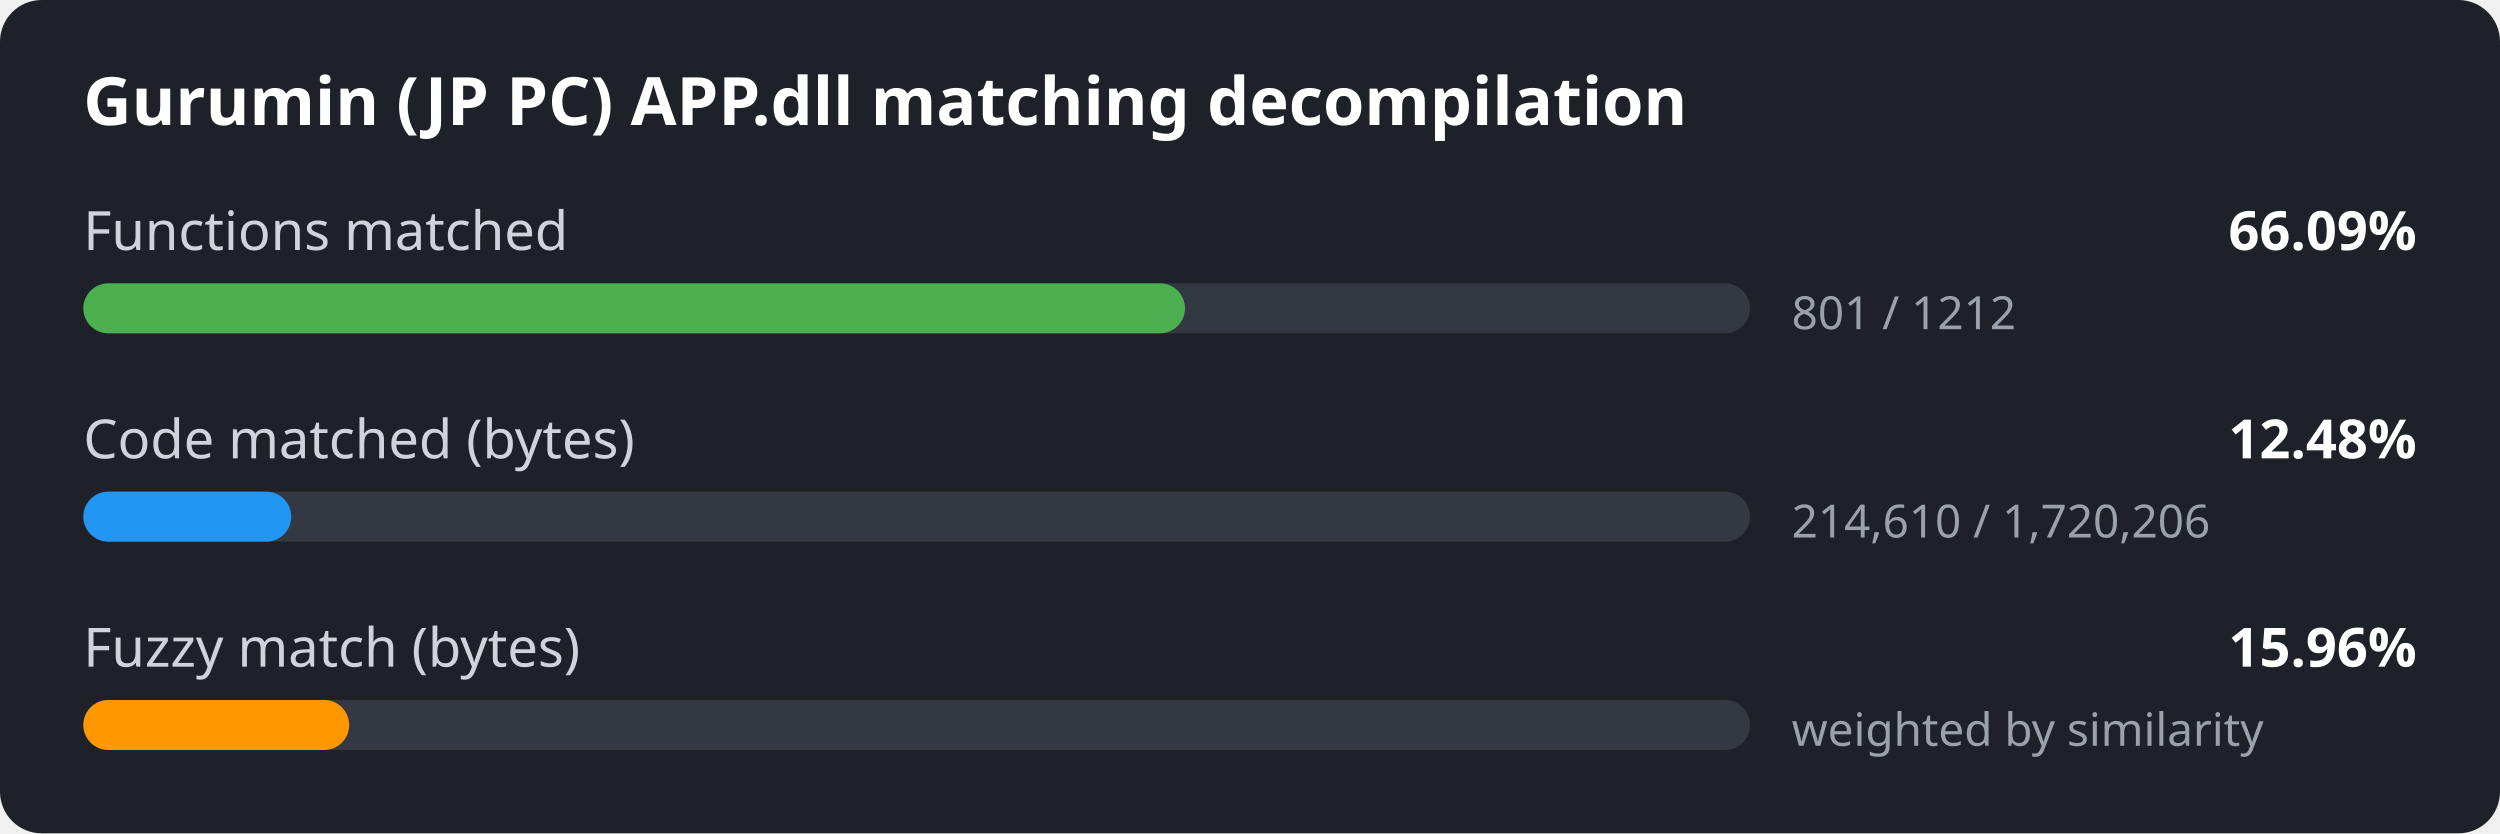
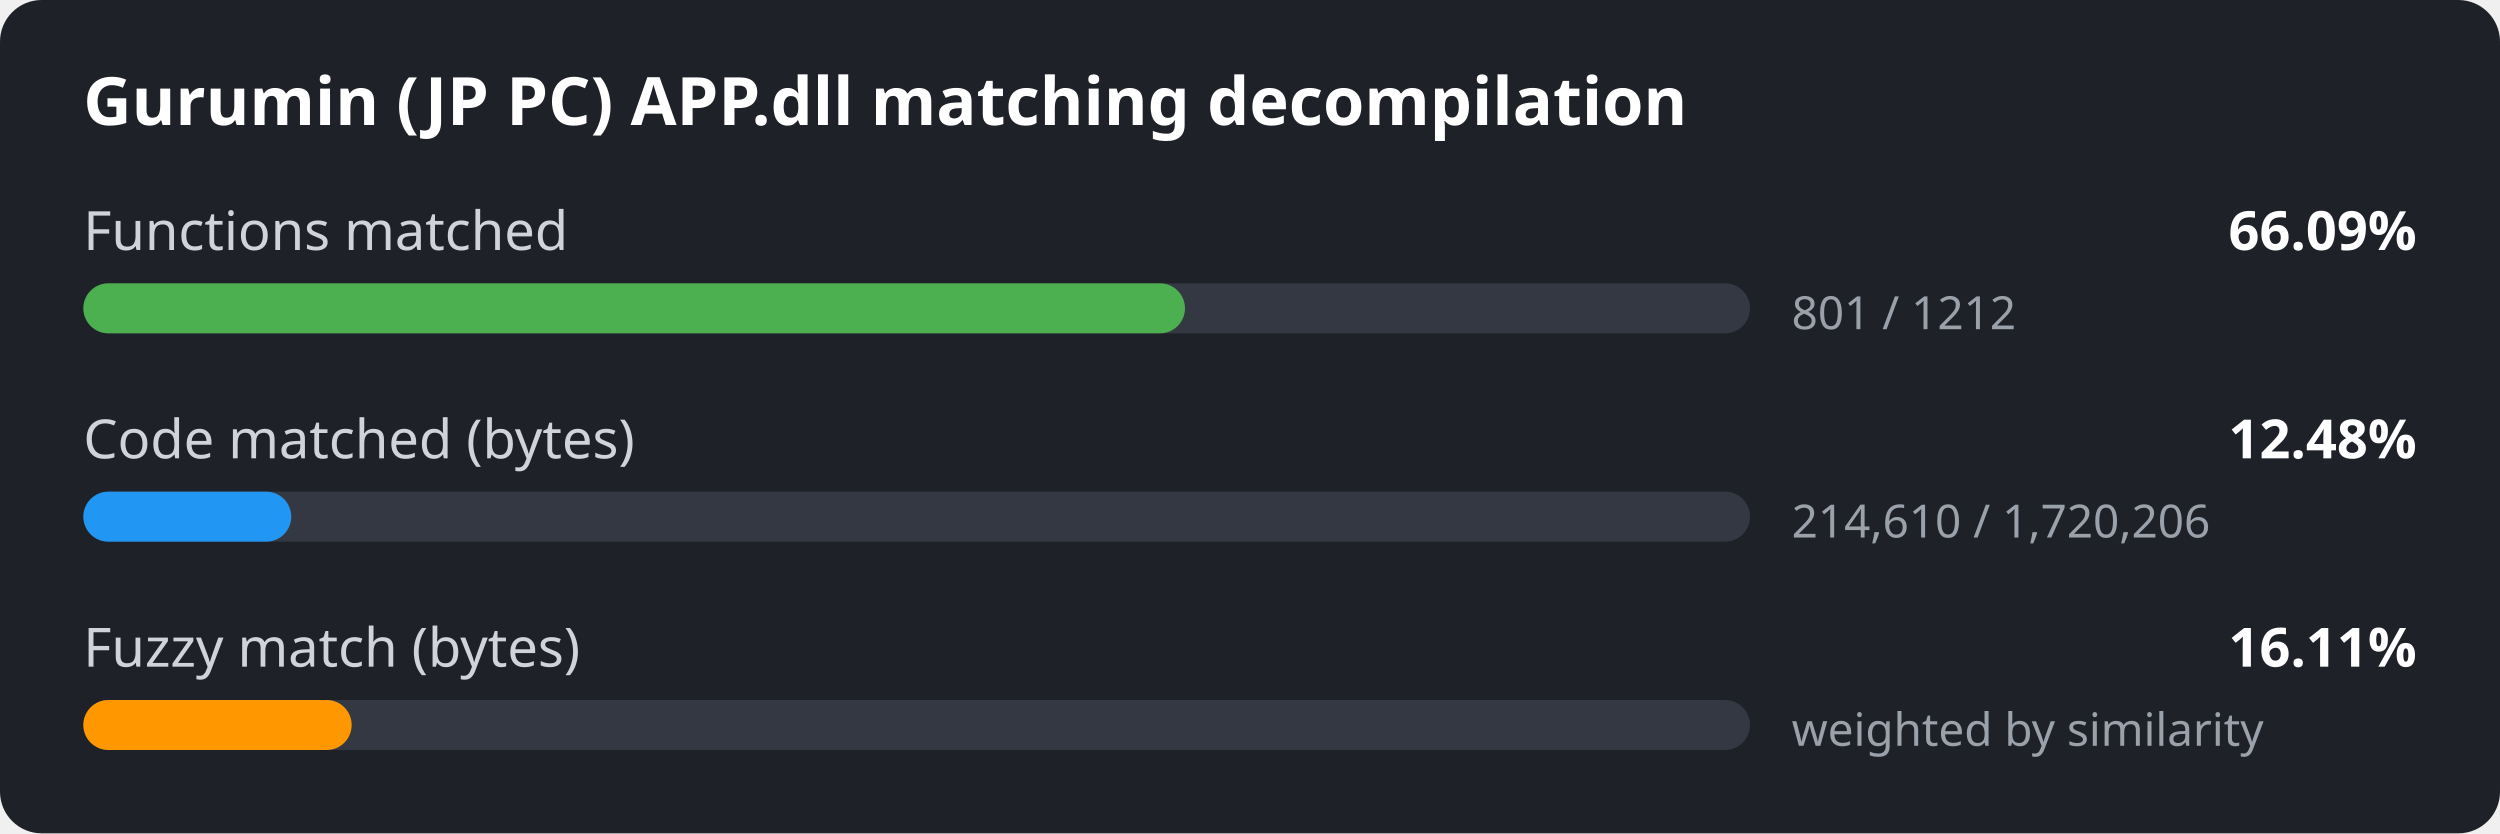
<svg xmlns="http://www.w3.org/2000/svg" width="600" height="200" viewBox="0 0 600 200">
  <style>
.bg { fill: #1e2127; }
.title { font: 600 16px sans-serif; fill: #ffffff; }
.label { font: 13px sans-serif; fill: #d0d4da; }
.value { font: 600 13px sans-serif; fill: #ffffff; }
.detail { font: 11px sans-serif; fill: #9aa1ab; }
.track { fill: #333842; }
</style>
  <rect width="600" height="200" rx="10" class="bg" />
  <text x="20" y="30" class="title">Gurumin (JP PC) APP.dll matching decompilation</text>
  <text x="20" y="60" class="label">Functions matched</text>
  <text x="580" y="60" class="value" text-anchor="end">66.09%</text>
  <rect x="20" y="68" width="400" height="12" rx="6" class="track" />
  <rect x="20" y="68" width="264.4" height="12" rx="6" fill="#4caf50" />
  <text x="430" y="79" class="detail">801 / 1212</text>
  <text x="20" y="110" class="label">Code matched (bytes)</text>
  <text x="580" y="110" class="value" text-anchor="end">12.48%</text>
  <rect x="20" y="118" width="400" height="12" rx="6" class="track" />
  <rect x="20" y="118" width="49.9" height="12" rx="6" fill="#2196f3" />
  <text x="430" y="129" class="detail">214,610 / 1,720,206</text>
  <text x="20" y="160" class="label">Fuzzy match (bytes)</text>
-   <text x="580" y="160" class="value" text-anchor="end">15.96%</text>
+   <text x="580" y="160" class="value" text-anchor="end">16.11%</text>
  <rect x="20" y="168" width="400" height="12" rx="6" class="track" />
-   <rect x="20" y="168" width="63.8" height="12" rx="6" fill="#ff9800" />
+   <rect x="20" y="168" width="64.4" height="12" rx="6" fill="#ff9800" />
  <text x="430" y="179" class="detail">weighted by similarity</text>
</svg>
